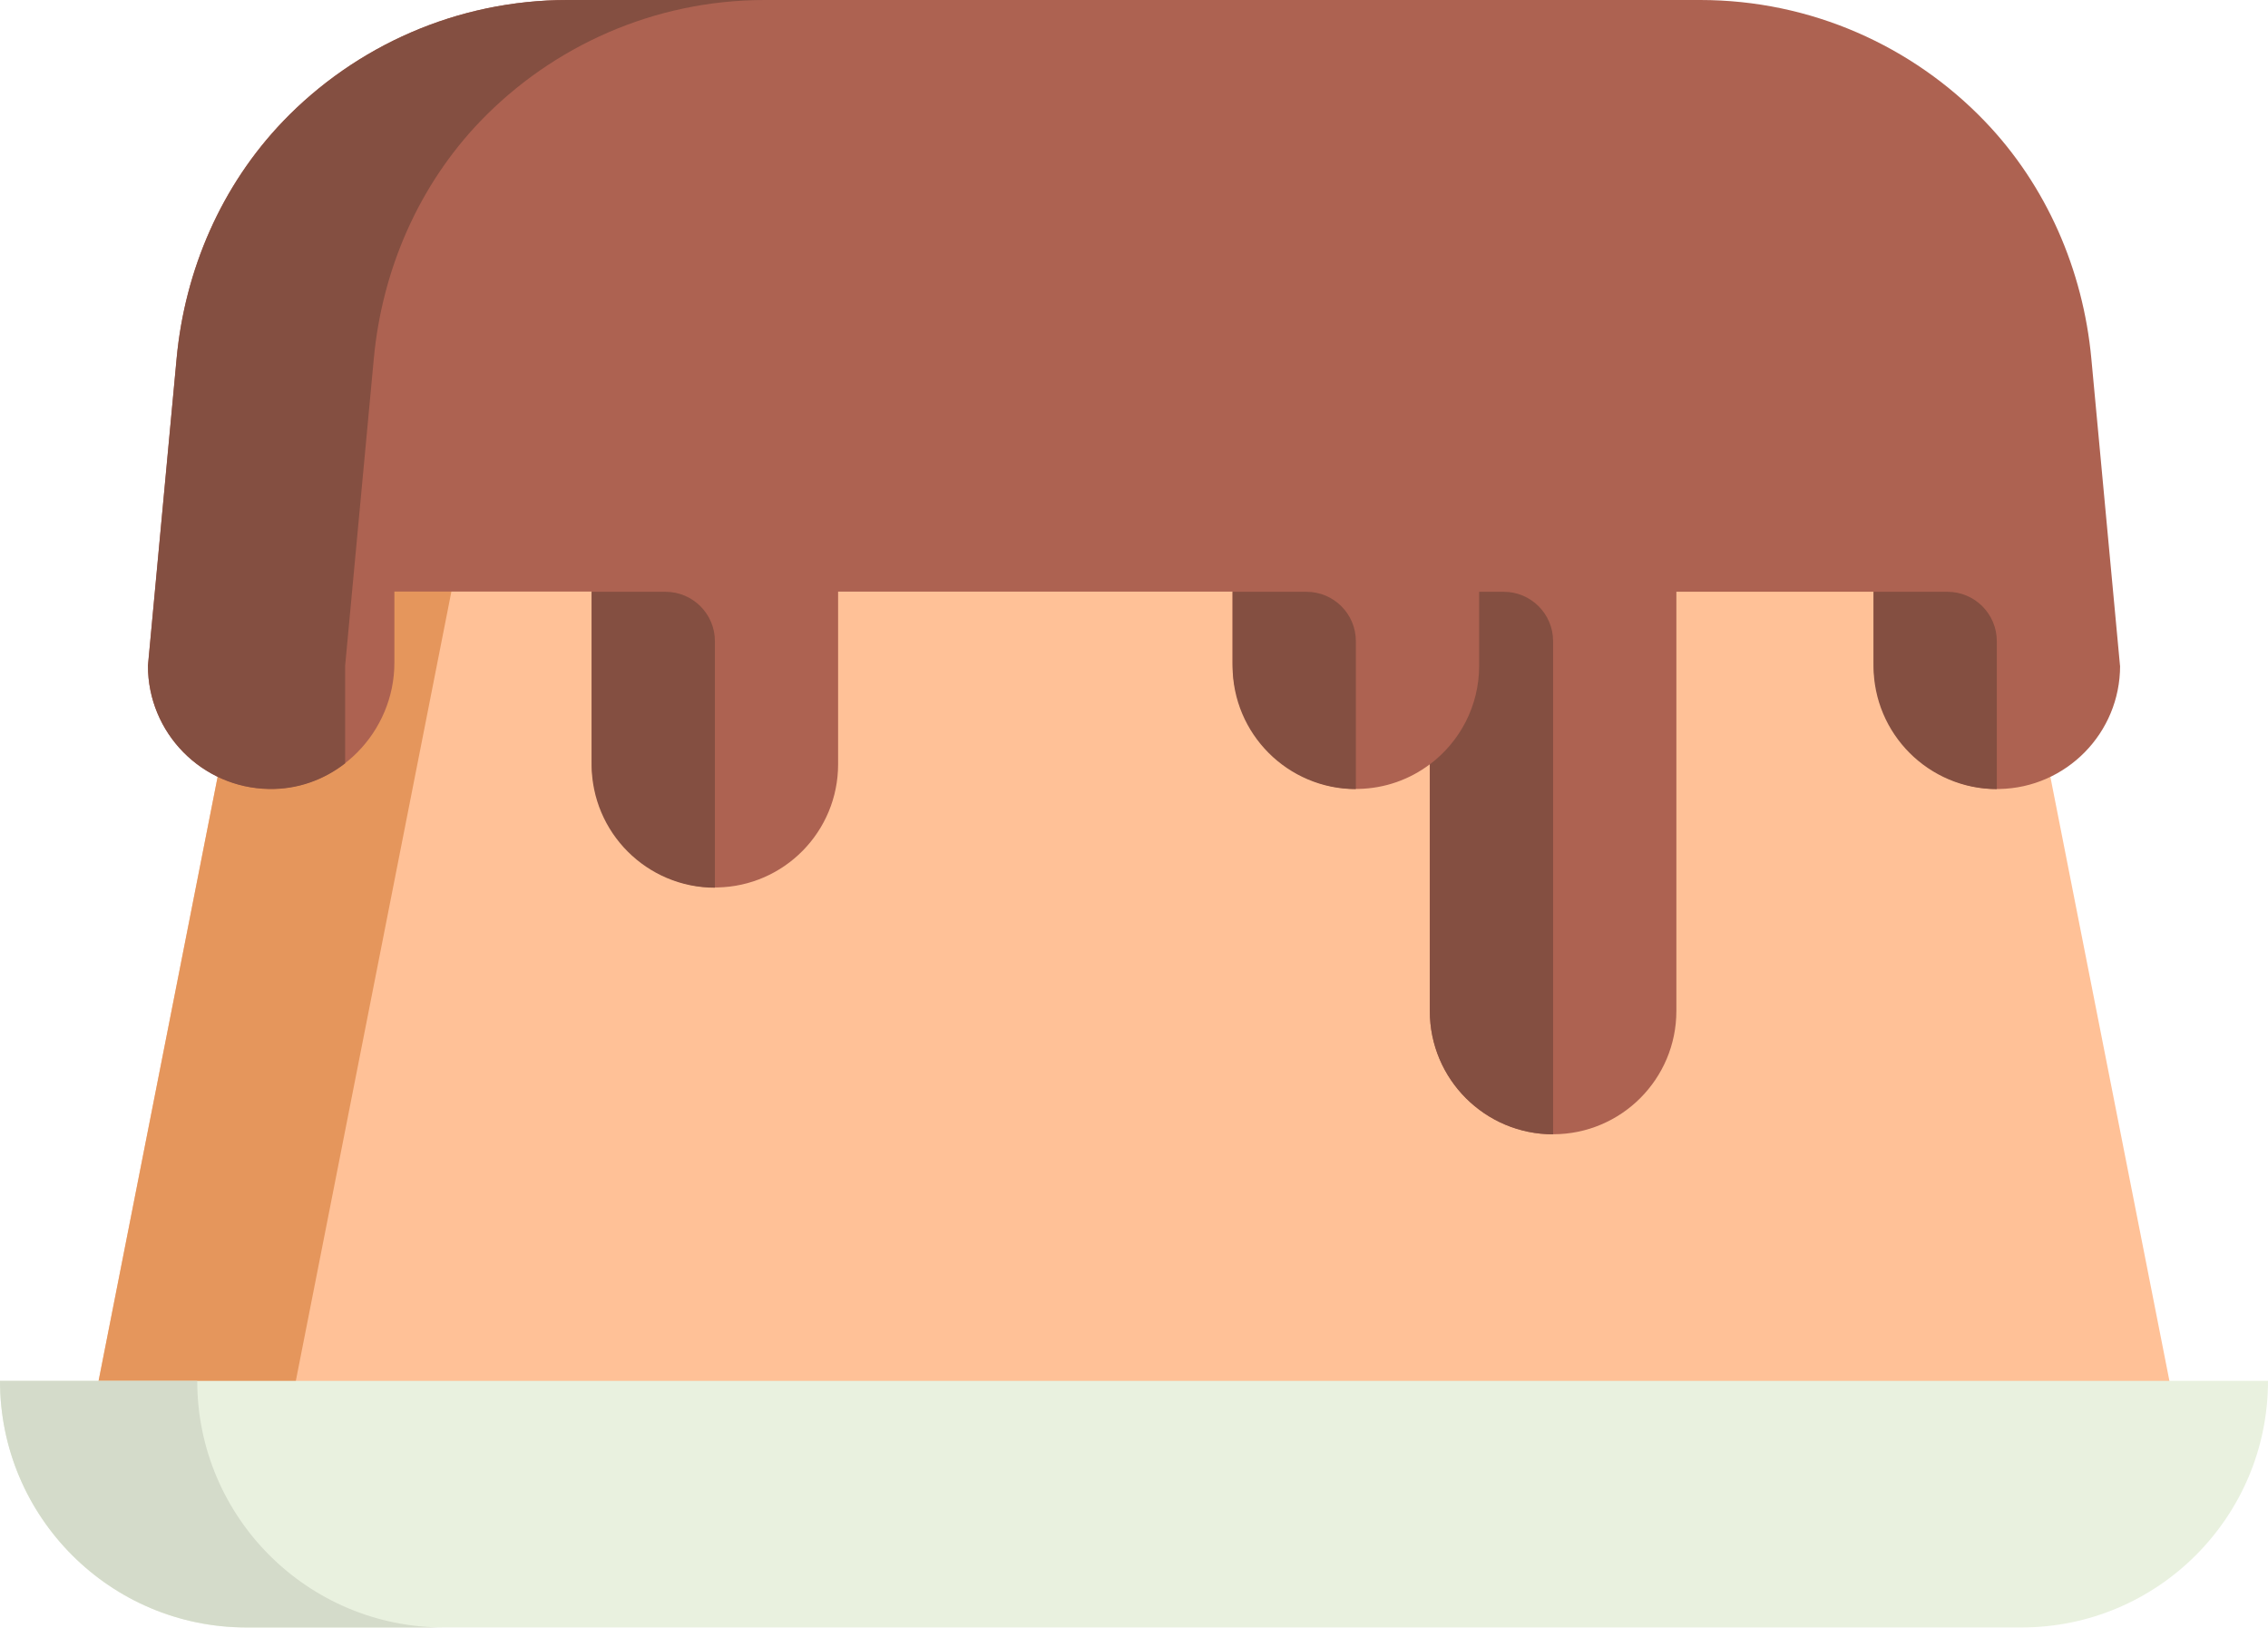
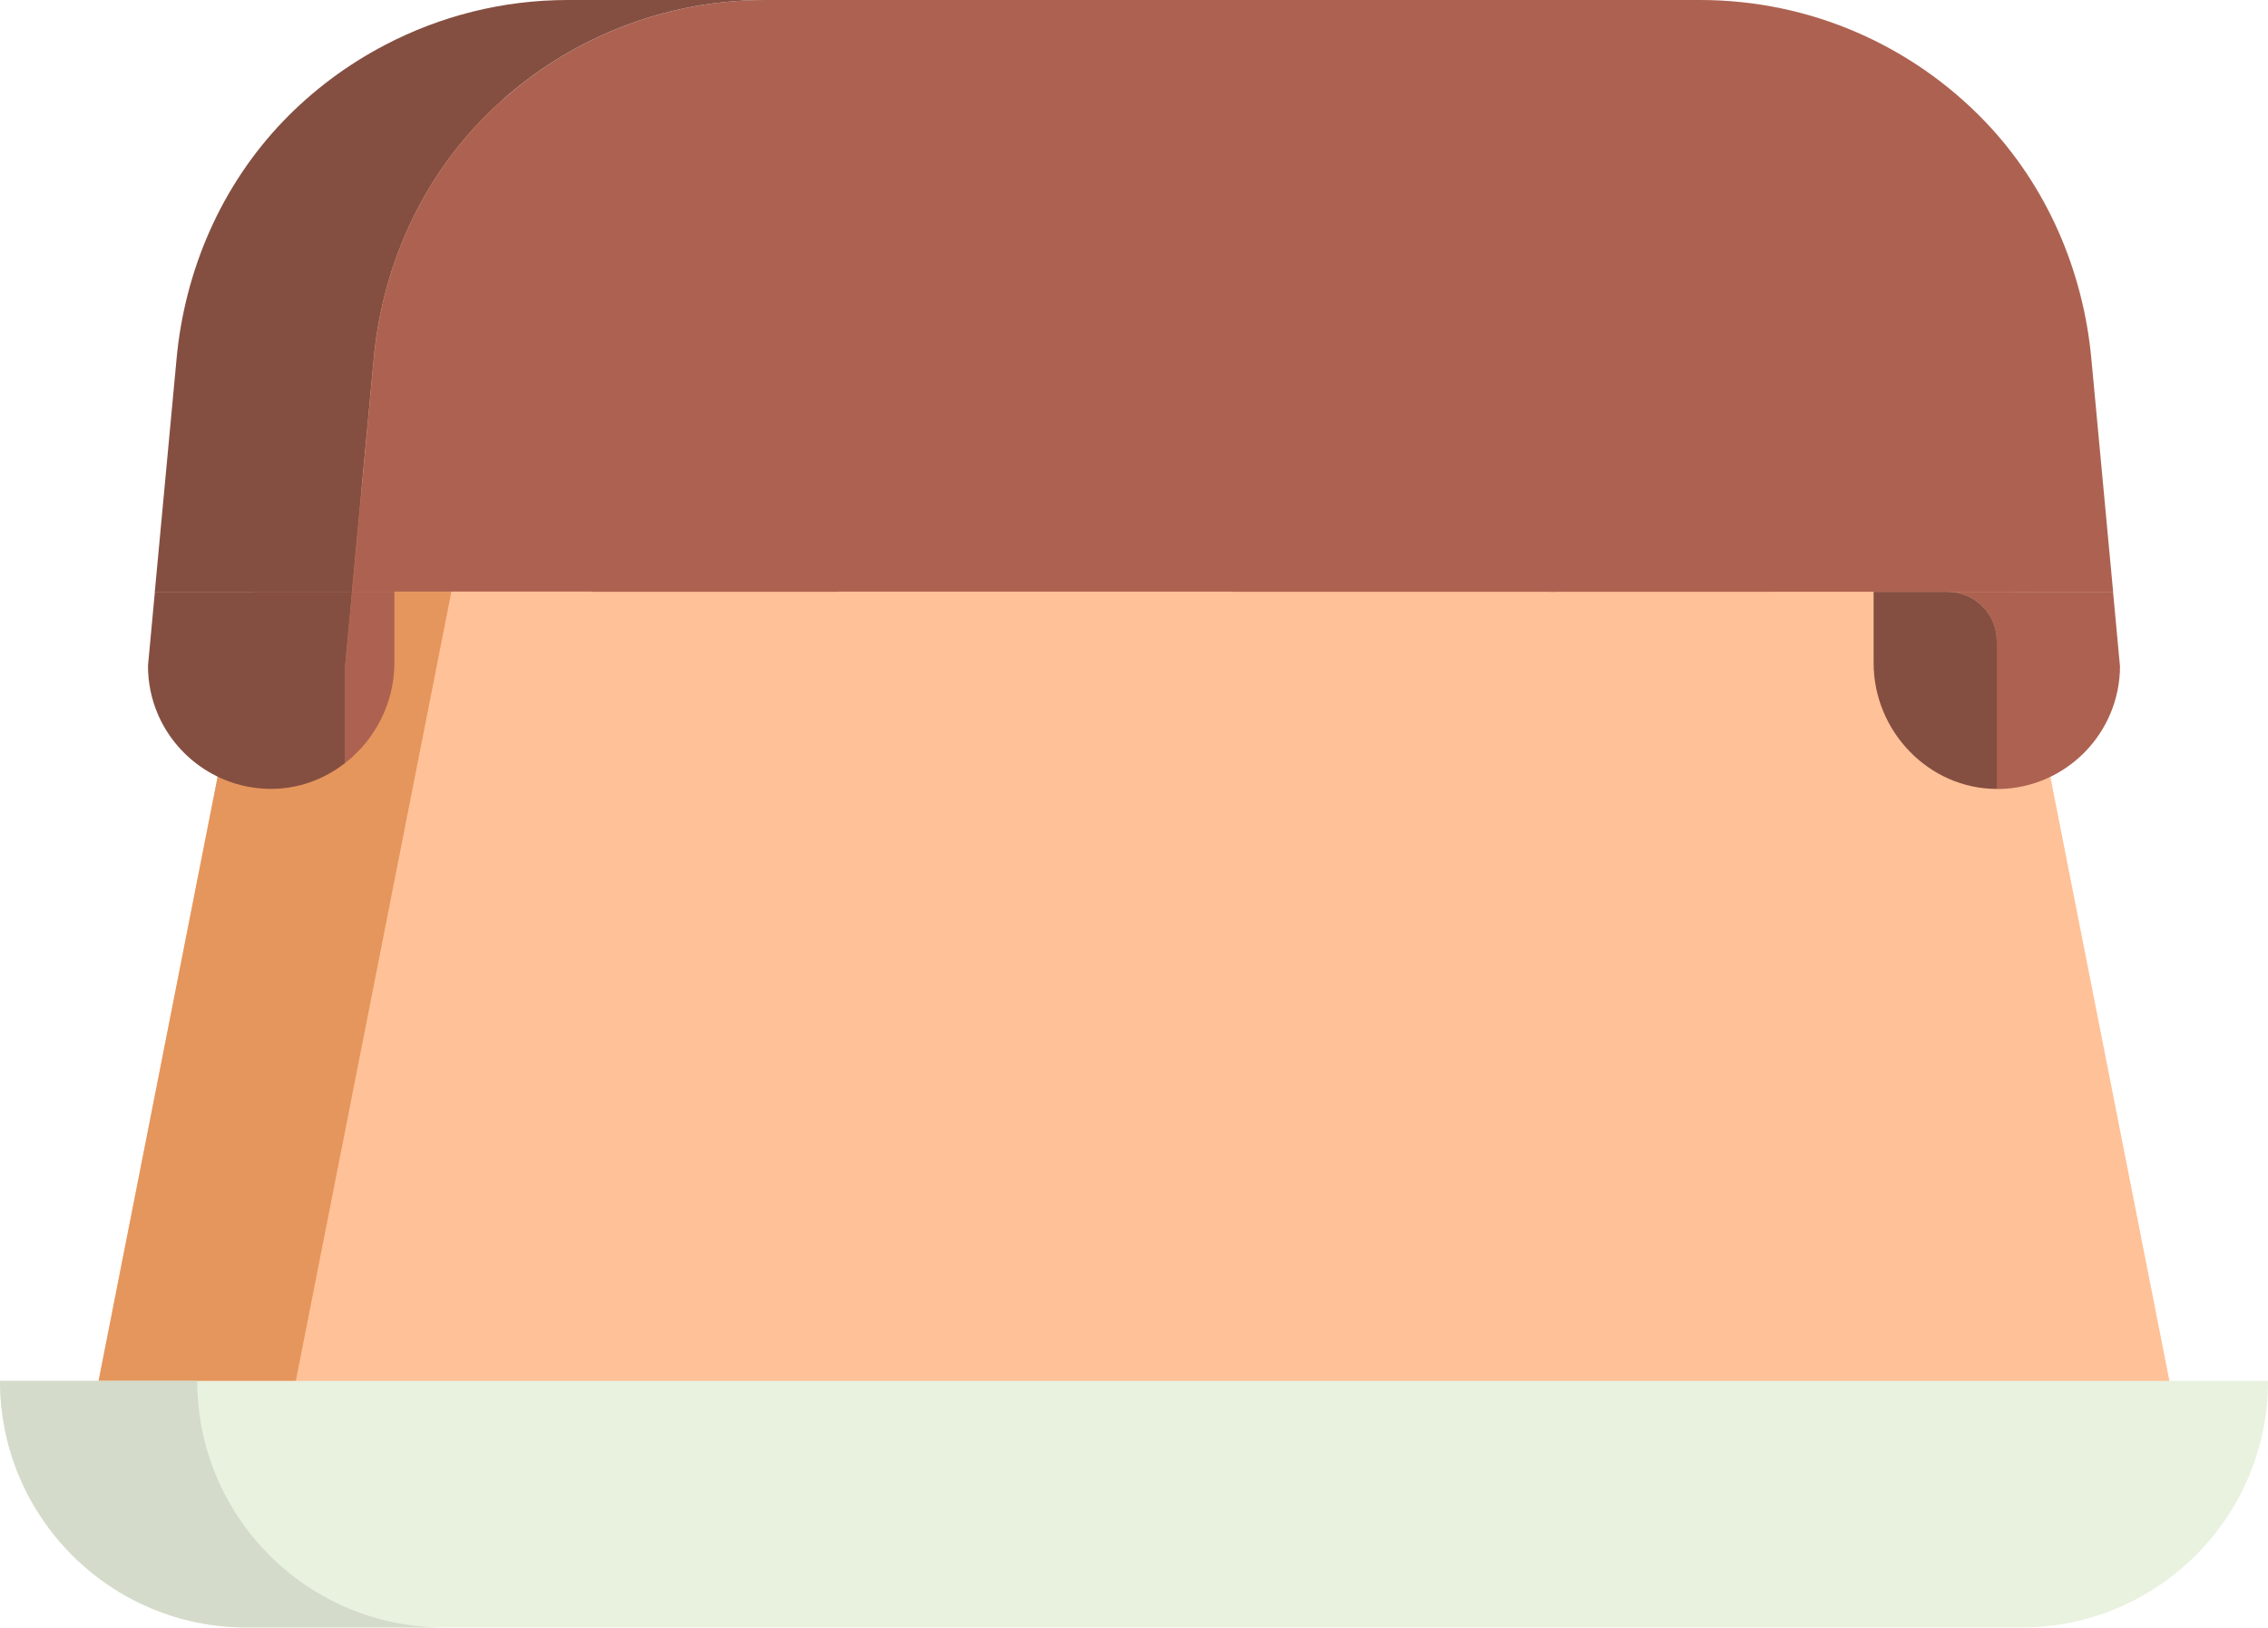
- <svg xmlns="http://www.w3.org/2000/svg" width="280" height="200.87" viewBox="0 0 280 200.87">
-   <g id="pudding">
+ <svg xmlns="http://www.w3.org/2000/svg" id="pudding" width="280" height="200.86" viewBox="0 0 280 200.86">
+   <g id="pudding-body">
    <path d="M267.83,170.43v9.13H12.17v-9.13L43.37,12.17h193.26l31.2,158.26Z" style="fill: #ffc197;" />
-     <path d="M58.12,60.87l-21.6,109.57v9.13H12.17v-9.13l21.6-109.57h24.35Z" style="fill: #e5965c;" />
-     <path d="M0,170.43h280c0,16.81-13.63,30.43-30.43,30.43H30.43c-16.81,0-30.43-13.63-30.43-30.43h0Z" style="fill: #e9f1df;" />
+     <path d="M58.12,60.87l-21.6,109.57v9.13H12.17v-9.13l21.6-109.57s24.35,0,24.35,0Z" style="fill: #e5965c;" />
+     <path d="M0,170.43h280c0,16.81-13.63,30.43-30.43,30.43H30.43C13.62,200.86,0,187.23,0,170.43H0Z" style="fill: #e9f1df;" />
    <path d="M24.35,170.43h0c0,16.81,13.63,30.43,30.43,30.43h-24.35c-16.81,0-30.43-13.63-30.43-30.43h24.35Z" style="fill: #d4dbca;" />
  </g>
  <g id="syrup">
-     <path d="M261.74,82.17c0,8.31-6.65,15.06-14.92,15.21-8.53.16-15.51-7.03-15.51-15.56v-8.79h-24.35v51.74c0,8.4-6.81,15.22-15.22,15.22s-15.22-6.81-15.22-15.22v-30.44c-2.47,1.86-5.52,2.98-8.84,3.04-8.53.16-15.51-7.03-15.51-15.56v-8.79h-48.7v21.3c0,8.31-6.65,15.06-14.92,15.21-8.53.16-15.51-7.03-15.51-15.56v-20.96h-24.35v8.79c0,8.53-6.98,15.72-15.51,15.56-8.27-.16-14.92-6.91-14.92-15.21l3.54-37.91c1.02-10.94,5.53-21.35,13.14-29.28C43.88,5.68,56.42,0,70.09,0h139.82C223.58,0,236.12,5.68,245.05,14.98c7.61,7.93,12.12,18.33,13.14,29.28l3.54,37.91Z" style="fill: #ad6251;" />
-     <path d="M191.74,79.13v60.87c-8.4,0-15.22-6.81-15.22-15.22v-30.44c3.7-2.78,6.09-7.19,6.09-12.17v-9.13h3.04c3.36,0,6.09,2.73,6.09,6.09ZM240.43,73.04h-9.13v9.13c0,8.4,6.81,15.22,15.22,15.22v-18.26c0-3.36-2.73-6.09-6.09-6.09ZM161.3,73.04h-9.13v9.13c0,8.4,6.81,15.22,15.22,15.22v-18.26c0-3.36-2.73-6.09-6.09-6.09ZM82.17,73.04h-9.13v21.3c0,8.4,6.81,15.22,15.22,15.22v-30.43c0-3.36-2.73-6.09-6.09-6.09ZM34.95,14.98c-7.61,7.93-12.12,18.33-13.14,29.28l-3.54,37.91c0,8.31,6.65,15.06,14.92,15.21,3.54.07,6.81-1.13,9.42-3.17v-12.05l3.54-37.91c1.02-10.94,5.53-21.35,13.14-29.28C68.23,5.68,80.77,0,94.43,0h-24.35c-13.67,0-26.21,5.68-35.14,14.98Z" style="fill: #844f41;" />
+     <g id="drip5">
+       <path d="M260.87,73.04h-20.45c3.36,0,6.09,2.73,6.09,6.09v18.24c.1,0,.2.01.3.01,8.27-.15,14.92-6.9,14.92-15.21h-.01s-.85-9.13-.85-9.13Z" style="fill: #ad6251;" />
+       <path d="M240.43,73.04h-9.12v8.78c0,8.43,6.82,15.54,15.21,15.55v-18.24c0-3.36-2.73-6.09-6.09-6.09h0Z" style="fill: #844f41;" />
+     </g>
+     <g id="drip4">
+       <path d="M191.74,12.18v60.86c8.41,0,15.22-6.82,15.22-15.22V6.09h-21.31c3.36,0,6.09,2.73,6.09,6.09Z" style="fill: #ad6251;" />
+       <path d="M185.64,6.09h-3.04v9.13c0,4.98-2.39,9.39-6.09,12.17v30.43c0,8.41,6.81,15.22,15.22,15.22V12.18c0-3.36-2.73-6.09-6.09-6.09h0Z" style="fill: #844f41;" />
+     </g>
+     <g id="drip3">
+       <path d="M182.61,15.23V6.1h-21.31c3.36,0,6.09,2.73,6.09,6.09v18.23c.1,0,.19.01.29.01,3.32-.06,6.37-1.18,8.84-3.04h0c3.7-2.77,6.09-7.18,6.09-12.16h0Z" style="fill: #ad6251;" />
+       <path d="M161.3,6.1h-9.13v8.77c0,8.43,6.82,15.54,15.22,15.55V12.2c0-3.36-2.73-6.09-6.09-6.09Z" style="fill: #844f41;" />
+     </g>
+     <g id="drip2">
+       <path d="M88.25,12.18v30.39c.1,0,.19.01.29.01,8.27-.15,14.92-6.9,14.92-15.21V6.09h-21.3c3.36,0,6.09,2.73,6.09,6.09Z" style="fill: #ad6251;" />
+       <path d="M82.17,6.09h-9.13v20.93c0,8.43,6.82,15.54,15.22,15.55V12.18c0-3.36-2.73-6.09-6.09-6.09Z" style="fill: #844f41;" />
+     </g>
+     <g id="drip1">
+       <path d="M42.61,82.16v12.01c3.69-2.87,6.08-7.39,6.08-12.37v-8.76h-5.23s-.85,9.12-.85,9.12Z" style="fill: #ad6251;" />
+       <path d="M43.46,73.04h-24.34l-.85,9.13c0,2.07.41,4.04,1.16,5.84,2.26,5.4,7.55,9.23,13.75,9.35,3.54.07,6.81-1.15,9.43-3.19v-12.01l.85-9.12h0Z" style="fill: #844f41;" />
+     </g>
+     <g id="syrup-top">
+       <path d="M231.31,73.03h9.12s20.45.01,20.45.01l-2.69-28.78c-1.02-10.95-5.53-21.35-13.14-29.28C236.12,5.68,223.58,0,209.91,0h-115.48C80.77,0,68.23,5.68,59.29,14.97c-7.61,7.93-12.12,18.34-13.14,29.28l-2.69,28.79h5.23v-.03h24.35v.03h30.43v-.02h48.7v.02h54.79s24.35-.01,24.35-.01Z" style="fill: #ad6251;" />
+       <path d="M34.94,14.98c-7.61,7.93-12.12,18.33-13.14,29.28l-2.69,28.78h24.34l2.69-28.79c1.02-10.94,5.53-21.35,13.14-29.28C68.23,5.68,80.76,0,94.43,0h-24.34c-8.09,0-15.77,2-22.56,5.55-4.69,2.45-8.94,5.63-12.59,9.43h0Z" style="fill: #844f41;" />
+     </g>
  </g>
</svg>
